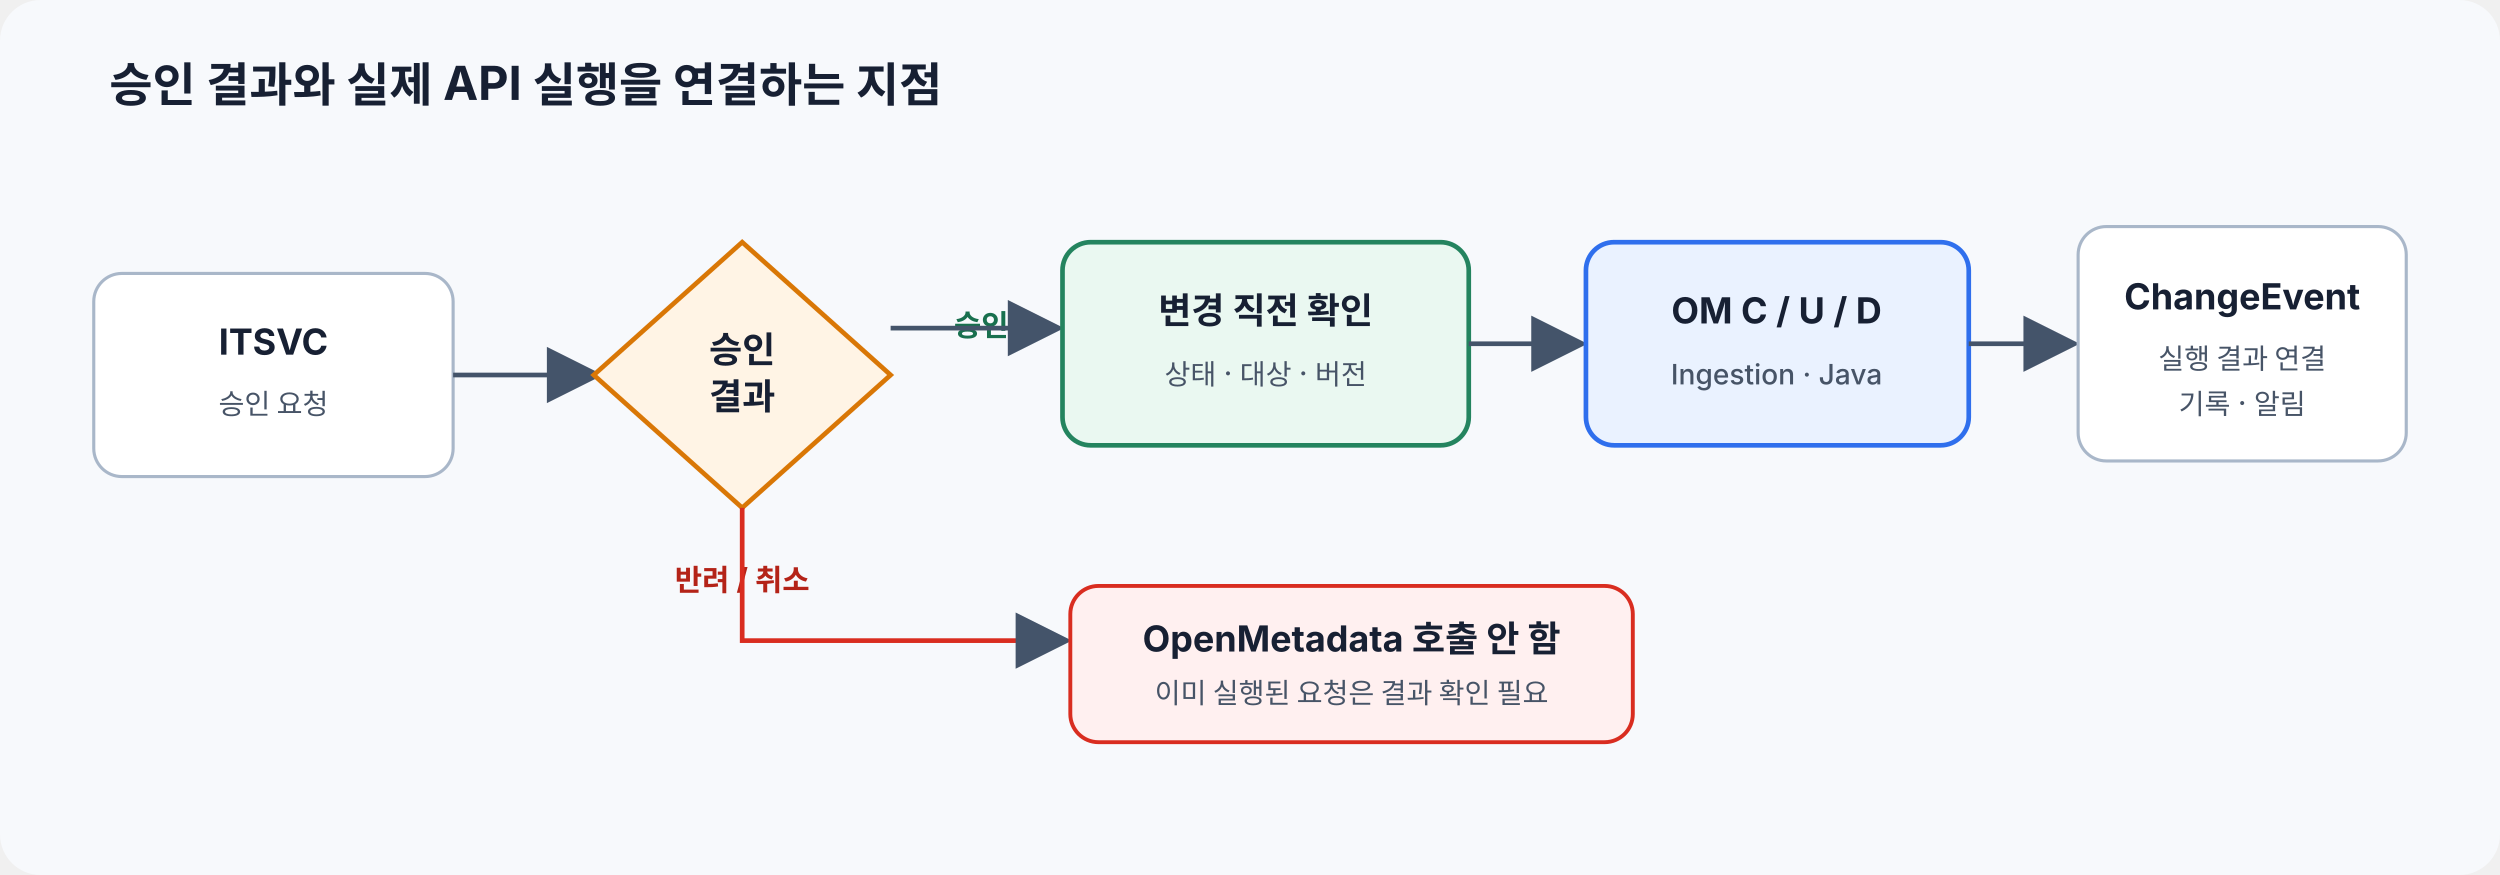
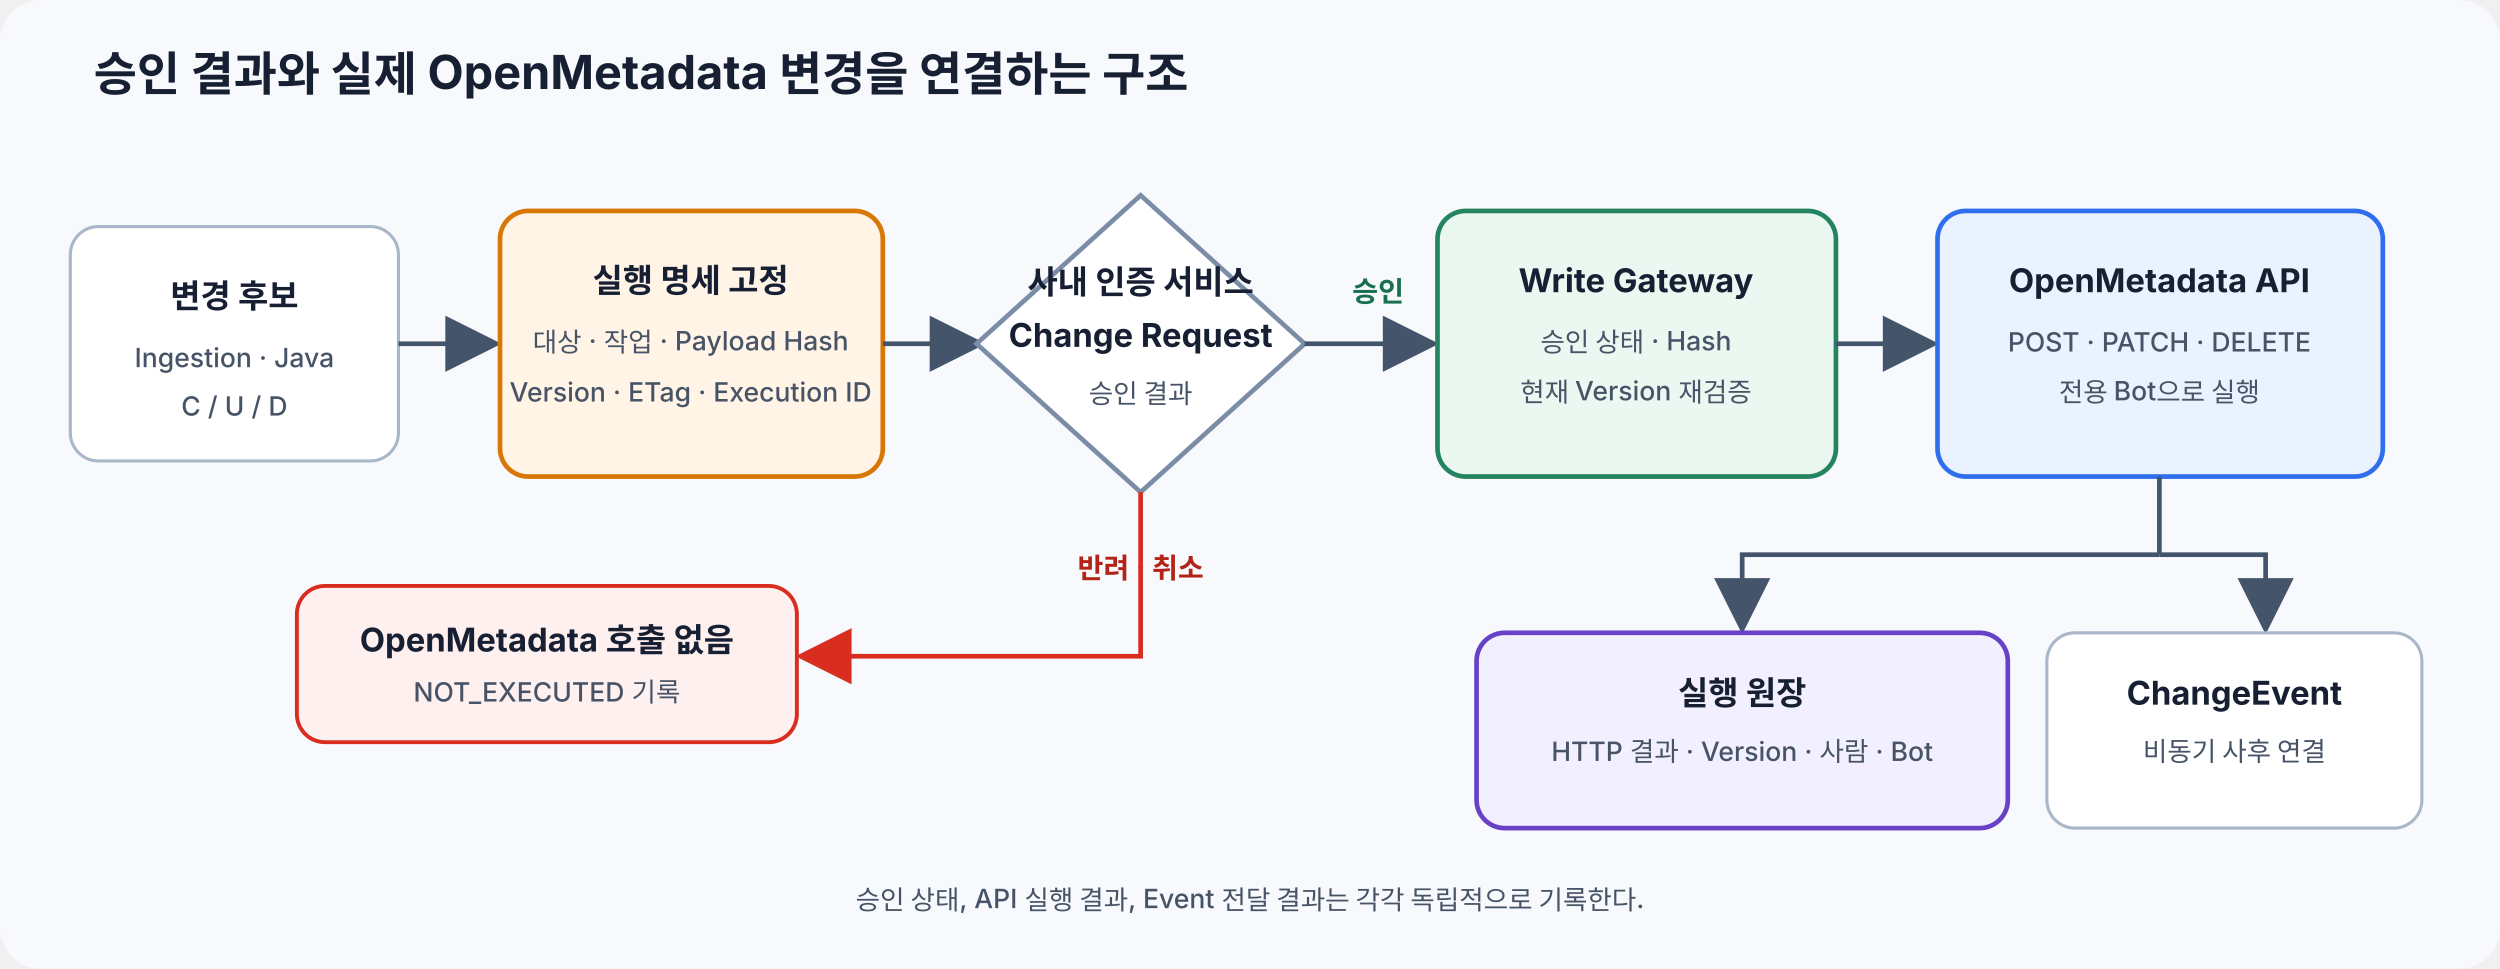
- <svg xmlns="http://www.w3.org/2000/svg" width="1600" height="560" viewBox="0 0 1600 560" role="img" aria-labelledby="title desc">
+ <svg xmlns="http://www.w3.org/2000/svg" width="1600" height="620" viewBox="0 0 1600 620" role="img" aria-labelledby="title desc">
  <defs>
    <marker id="arrow" markerWidth="12" markerHeight="12" refX="10" refY="6" orient="auto">
      <path d="M0,0 L12,6 L0,12 Z" fill="#44546A" />
    </marker>
+     <marker id="redArrow" markerWidth="12" markerHeight="12" refX="10" refY="6" orient="auto">
+       <path d="M0,0 L12,6 L0,12 Z" fill="#D92D20" />
+     </marker>
    <style>
      .bg { fill:#F7F9FC; }
      .box { fill:#FFFFFF; stroke:#A9B7C9; stroke-width:2; rx:18; }
+       .manifest { fill:#FFF4E5; stroke:#D97706; stroke-width:3; rx:18; }
      .approved { fill:#EAF8F1; stroke:#24845F; stroke-width:3; rx:18; }
      .mutate { fill:#EAF2FF; stroke:#2F6FED; stroke-width:3; rx:18; }
+       .record { fill:#F2F0FF; stroke:#6941C6; stroke-width:3; rx:18; }
      .stop { fill:#FFF0F0; stroke:#D92D20; stroke-width:2.5; rx:18; }
      .line { stroke:#44546A; stroke-width:3; fill:none; marker-end:url(#arrow); }
-       .rejectLine { stroke:#D92D20; stroke-width:3; fill:none; marker-end:url(#arrow); }
+       .branch { stroke:#44546A; stroke-width:3; fill:none; }
+       .rejectLine { stroke:#D92D20; stroke-width:3; fill:none; marker-end:url(#redArrow); }
      .title { font:700 30px -apple-system,BlinkMacSystemFont,"Segoe UI","Noto Sans KR",sans-serif; fill:#172033; }
-       .label { font:700 23px -apple-system,BlinkMacSystemFont,"Segoe UI","Noto Sans KR",sans-serif; fill:#172033; }
-       .small { font:500 18px -apple-system,BlinkMacSystemFont,"Segoe UI","Noto Sans KR",sans-serif; fill:#475467; }
-       .ok { font:700 19px -apple-system,BlinkMacSystemFont,"Segoe UI","Noto Sans KR",sans-serif; fill:#18704E; }
-       .bad { font:700 19px -apple-system,BlinkMacSystemFont,"Segoe UI","Noto Sans KR",sans-serif; fill:#B42318; }
+       .label { font:700 21px -apple-system,BlinkMacSystemFont,"Segoe UI","Noto Sans KR",sans-serif; fill:#172033; }
+       .small { font:500 17px -apple-system,BlinkMacSystemFont,"Segoe UI","Noto Sans KR",sans-serif; fill:#475467; }
+       .ok { font:700 18px -apple-system,BlinkMacSystemFont,"Segoe UI","Noto Sans KR",sans-serif; fill:#18704E; }
+       .bad { font:700 18px -apple-system,BlinkMacSystemFont,"Segoe UI","Noto Sans KR",sans-serif; fill:#B42318; }
    </style>
  </defs>
-   <rect class="bg" width="1600" height="560" rx="26" />
-   <text class="title" x="70" y="65">승인 결과와 실제 API 실행을 연결하는 지점</text>
-   <rect class="box" x="60" y="175" width="230" height="130" />
-   <text class="label" x="175" y="227" text-anchor="middle">ITSVC</text>
-   <text class="small" x="175" y="265" text-anchor="middle">승인 요청</text>
-   <path class="line" d="M290 240 H380" />
-   <polygon points="475,155 570,240 475,325 380,240" fill="#FFF4E5" stroke="#D97706" stroke-width="3" />
-   <text class="label" x="475" y="232" text-anchor="middle">승인</text>
-   <text class="label" x="475" y="262" text-anchor="middle">결과</text>
-   <text class="ok" x="628" y="215" text-anchor="middle">승인</text>
-   <path class="line" d="M570 210 H675" />
-   <rect class="approved" x="680" y="155" width="260" height="130" />
-   <text class="label" x="810" y="207" text-anchor="middle">변경 직전 확인</text>
-   <text class="small" x="810" y="246" text-anchor="middle">상태 · 대상 · 버전</text>
-   <path class="line" d="M940 220 H1010" />
-   <rect class="mutate" x="1015" y="155" width="245" height="130" />
-   <text class="label" x="1137" y="207" text-anchor="middle">OM C / U / D</text>
-   <text class="small" x="1137" y="246" text-anchor="middle">Ingestion · Java</text>
-   <path class="line" d="M1260 220 H1325" />
-   <rect class="box" x="1330" y="145" width="210" height="150" />
-   <text class="label" x="1435" y="198" text-anchor="middle">ChangeEvent</text>
-   <text class="small" x="1435" y="236" text-anchor="middle">실행 결과 연결</text>
-   <text class="small" x="1435" y="265" text-anchor="middle">기록 · 알림</text>
-   <text class="bad" x="475" y="378" text-anchor="middle">반려 / 취소</text>
-   <path class="rejectLine" d="M475 325 V410 H680" />
-   <rect class="stop" x="685" y="375" width="360" height="100" />
-   <text class="label" x="865" y="417" text-anchor="middle">OpenMetadata 호출 안 함</text>
-   <text class="small" x="865" y="450" text-anchor="middle">이미 실행된 요청은 결과 확인 필요</text>
+   <rect class="bg" width="1600" height="620" rx="26" />
+   <text class="title" x="60" y="58">승인 결과와 실제 OpenMetadata 변경을 연결하는 구조</text>
+   <rect class="box" x="45" y="145" width="210" height="150" />
+   <text class="label" x="150" y="197" text-anchor="middle">변경 후보</text>
+   <text class="small" x="150" y="235" text-anchor="middle">Ingestion · Java</text>
+   <text class="small" x="150" y="266" text-anchor="middle">C / U / D</text>
+   <path class="line" d="M255 220 H315" />
+   <rect class="manifest" x="320" y="135" width="245" height="170" />
+   <text class="label" x="442" y="187" text-anchor="middle">실행 명세 고정</text>
+   <text class="small" x="442" y="225" text-anchor="middle">대상 · 작업 · Payload Hash</text>
+   <text class="small" x="442" y="257" text-anchor="middle">Version · ETag · Execution ID</text>
+   <path class="line" d="M565 220 H625" />
+   <polygon points="730,125 835,220 730,315 625,220" fill="#FFFFFF" stroke="#7B8DA6" stroke-width="3" />
+   <text class="label" x="730" y="188" text-anchor="middle">사내 인증 서비스</text>
+   <text class="label" x="730" y="222" text-anchor="middle">Change Request</text>
+   <text class="small" x="730" y="258" text-anchor="middle">승인 결과</text>
+   <text class="ok" x="882" y="193" text-anchor="middle">승인</text>
+   <path class="line" d="M835 220 H915" />
+   <rect class="approved" x="920" y="135" width="255" height="170" />
+   <text class="label" x="1047" y="187" text-anchor="middle">Write Gateway</text>
+   <text class="small" x="1047" y="225" text-anchor="middle">승인 상태 · Hash</text>
+   <text class="small" x="1047" y="257" text-anchor="middle">현재 Version 재검증</text>
+   <path class="line" d="M1175 220 H1235" />
+   <rect class="mutate" x="1240" y="135" width="285" height="170" />
+   <text class="label" x="1382" y="187" text-anchor="middle">OpenMetadata API</text>
+   <text class="small" x="1382" y="225" text-anchor="middle">POST · PATCH · DELETE</text>
+   <text class="small" x="1382" y="257" text-anchor="middle">전용 Bot으로 실행</text>
+   <text class="bad" x="730" y="370" text-anchor="middle">반려 · 취소</text>
+   <path class="rejectLine" d="M730 315 V420 H515" />
+   <rect class="stop" x="190" y="375" width="320" height="100" />
+   <text class="label" x="350" y="417" text-anchor="middle">OpenMetadata 호출 없음</text>
+   <text class="small" x="350" y="449" text-anchor="middle">NOT_EXECUTED 기록</text>
+   <path class="branch" d="M1382 305 V355" />
+   <path class="line" d="M1382 355 H1115 V400" />
+   <path class="line" d="M1382 355 H1450 V400" />
+   <rect class="record" x="945" y="405" width="340" height="125" />
+   <text class="label" x="1115" y="451" text-anchor="middle">실행 원장</text>
+   <text class="small" x="1115" y="487" text-anchor="middle">HTTP 결과 · Version · 사람 · Bot</text>
+   <rect class="box" x="1310" y="405" width="240" height="125" />
+   <text class="label" x="1430" y="451" text-anchor="middle">ChangeEvent</text>
+   <text class="small" x="1430" y="487" text-anchor="middle">비동기 사후 연결</text>
+   <text class="small" x="800" y="582" text-anchor="middle">승인 상태, API 실행 결과, Event 전달 결과는 각각 독립적으로 기록한다.</text>
</svg>
